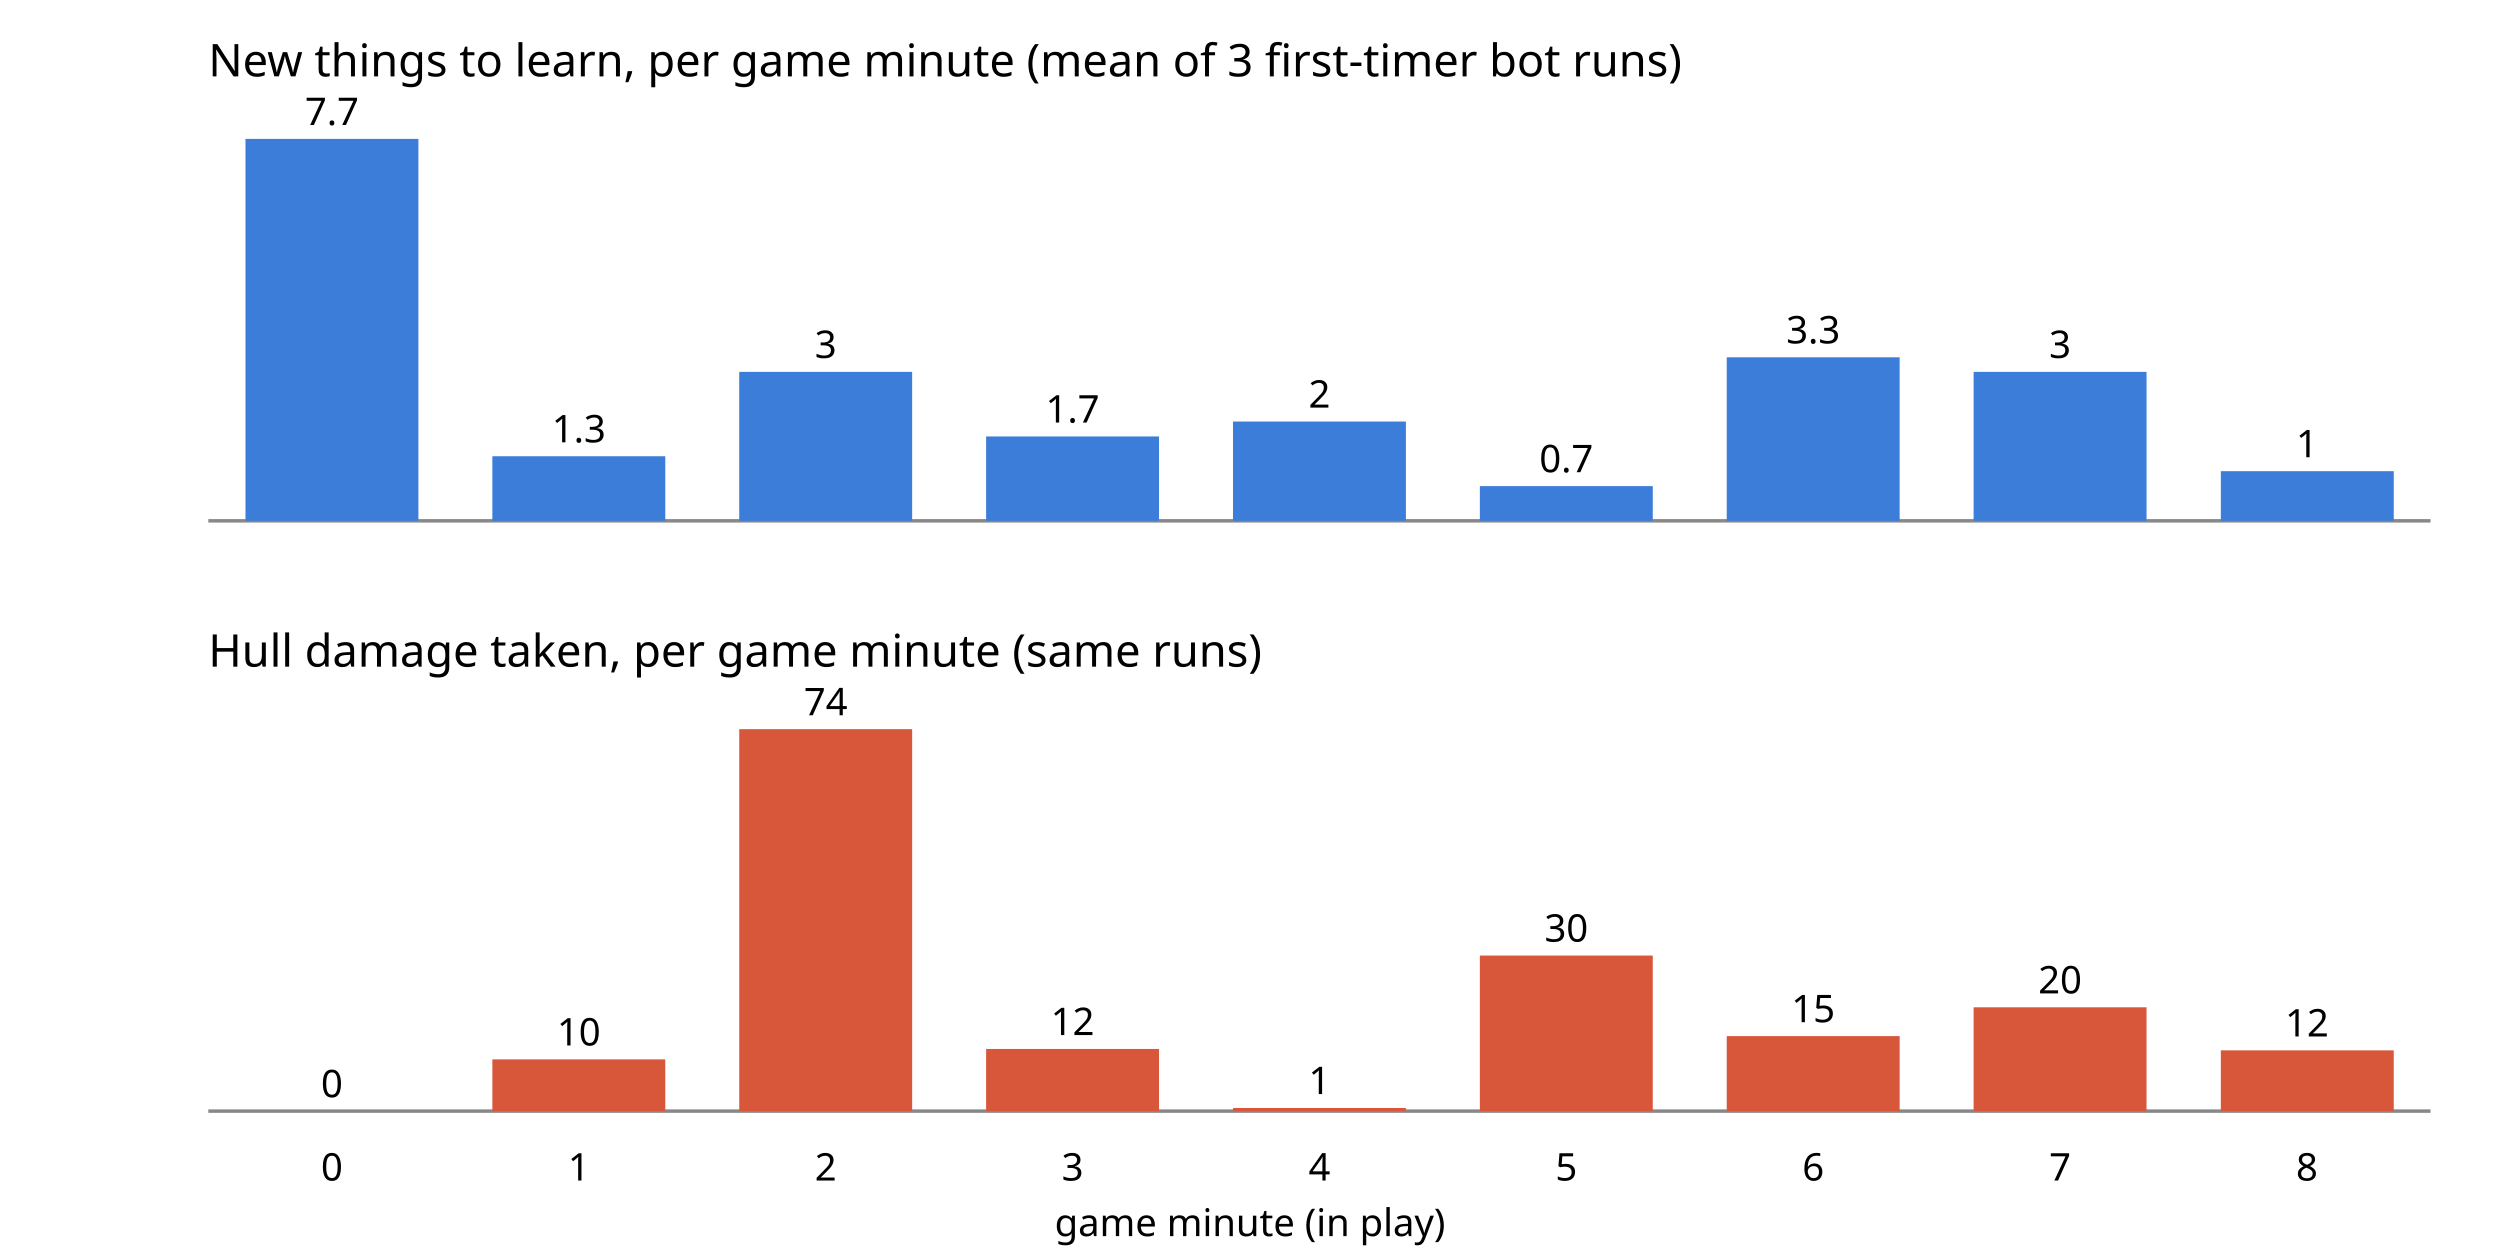
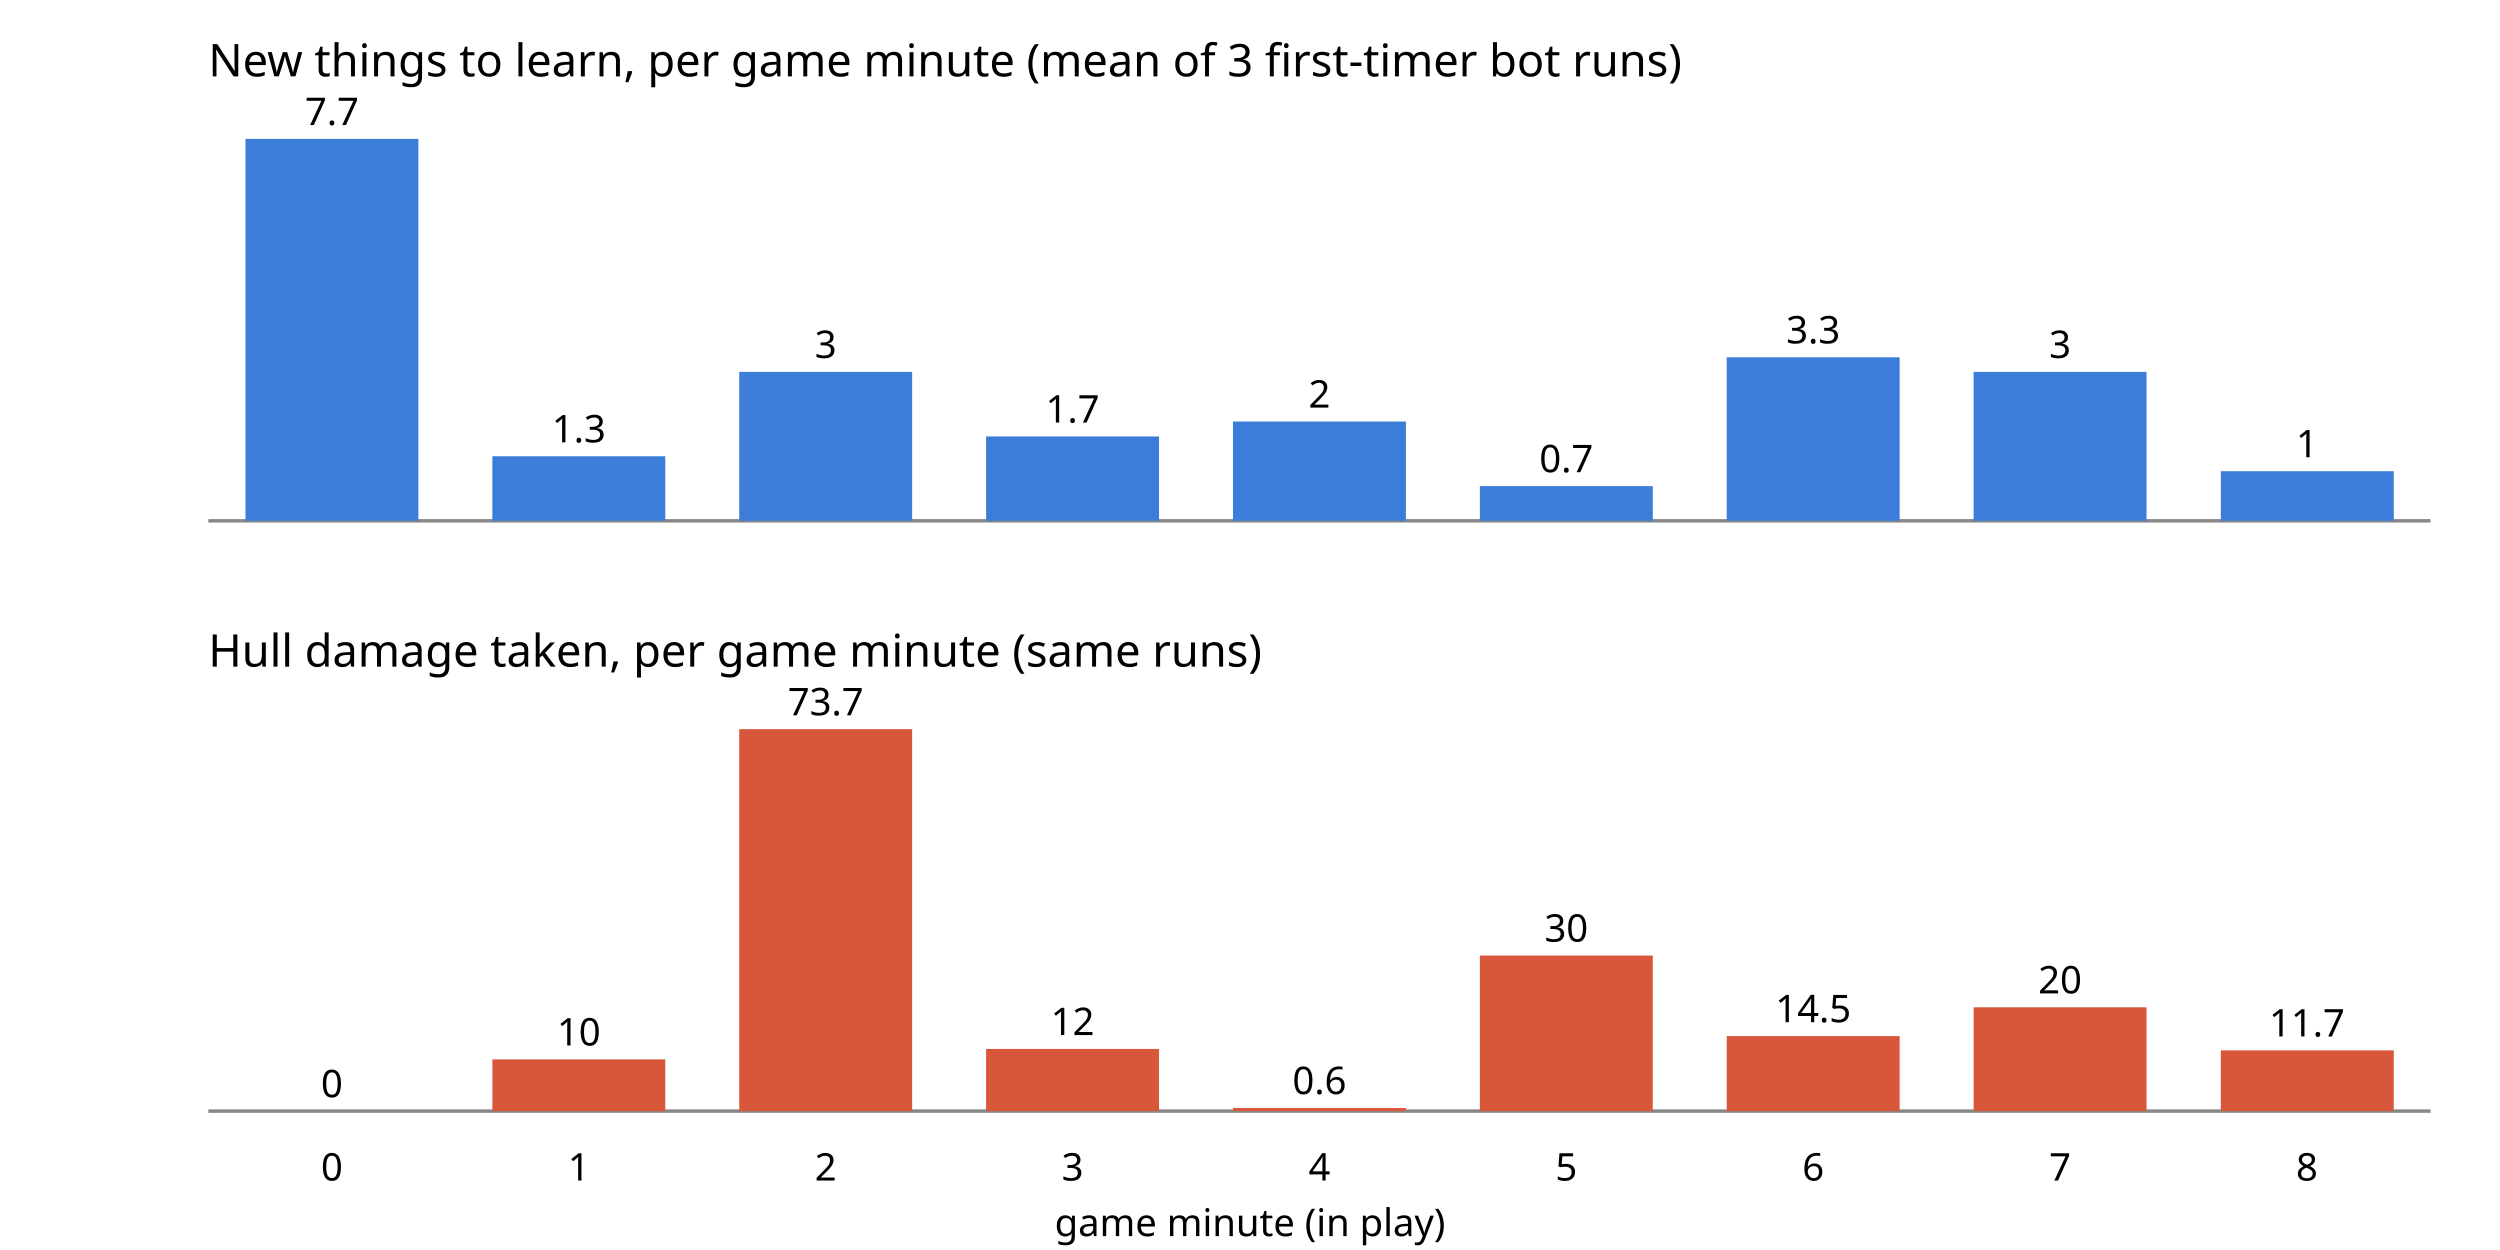
<svg xmlns="http://www.w3.org/2000/svg" width="720" height="360" font-family="sans-serif">
  <rect width="720" height="360" fill="#fff" />
  <text x="60" y="22" font-size="13">New things to learn, per game minute (mean of 3 first-timer bot runs)</text>
  <line x1="60" y1="150" x2="700" y2="150" stroke="#888" />
  <text x="60" y="192" font-size="13">Hull damage taken, per game minute (same runs)</text>
  <line x1="60" y1="320" x2="700" y2="320" stroke="#888" />
  <rect x="70.7" y="40.0" width="49.8" height="110.0" fill="#3b7dd8" />
  <text x="95.6" y="36.0" font-size="11" text-anchor="middle">7.7</text>
  <rect x="70.7" y="320.0" width="49.8" height="0.0" fill="#d8573b" />
  <text x="95.6" y="316.0" font-size="11" text-anchor="middle">0</text>
  <text x="95.6" y="340" font-size="11" text-anchor="middle">0</text>
  <rect x="141.8" y="131.4" width="49.8" height="18.6" fill="#3b7dd8" />
  <text x="166.7" y="127.4" font-size="11" text-anchor="middle">1.3</text>
  <rect x="141.8" y="305.1" width="49.8" height="14.9" fill="#d8573b" />
  <text x="166.7" y="301.1" font-size="11" text-anchor="middle">10</text>
  <text x="166.7" y="340" font-size="11" text-anchor="middle">1</text>
  <rect x="212.9" y="107.1" width="49.8" height="42.9" fill="#3b7dd8" />
  <text x="237.8" y="103.1" font-size="11" text-anchor="middle">3</text>
  <rect x="212.9" y="210.0" width="49.8" height="110.0" fill="#d8573b" />
-   <text x="237.8" y="206.0" font-size="11" text-anchor="middle">74</text>
+   <text x="237.8" y="206.0" font-size="11" text-anchor="middle">73.7</text>
  <text x="237.8" y="340" font-size="11" text-anchor="middle">2</text>
  <rect x="284.0" y="125.7" width="49.8" height="24.3" fill="#3b7dd8" />
  <text x="308.9" y="121.7" font-size="11" text-anchor="middle">1.7</text>
  <rect x="284.0" y="302.1" width="49.8" height="17.9" fill="#d8573b" />
  <text x="308.9" y="298.1" font-size="11" text-anchor="middle">12</text>
  <text x="308.9" y="340" font-size="11" text-anchor="middle">3</text>
  <rect x="355.1" y="121.4" width="49.8" height="28.6" fill="#3b7dd8" />
  <text x="380.0" y="117.4" font-size="11" text-anchor="middle">2</text>
  <rect x="355.1" y="319.1" width="49.8" height="0.9" fill="#d8573b" />
-   <text x="380.0" y="315.1" font-size="11" text-anchor="middle">1</text>
+   <text x="380.0" y="315.1" font-size="11" text-anchor="middle">0.6</text>
  <text x="380.0" y="340" font-size="11" text-anchor="middle">4</text>
  <rect x="426.2" y="140.0" width="49.8" height="10.0" fill="#3b7dd8" />
  <text x="451.1" y="136.0" font-size="11" text-anchor="middle">0.7</text>
  <rect x="426.2" y="275.2" width="49.8" height="44.8" fill="#d8573b" />
  <text x="451.1" y="271.2" font-size="11" text-anchor="middle">30</text>
  <text x="451.1" y="340" font-size="11" text-anchor="middle">5</text>
  <rect x="497.3" y="102.9" width="49.8" height="47.1" fill="#3b7dd8" />
  <text x="522.2" y="98.9" font-size="11" text-anchor="middle">3.3</text>
  <rect x="497.3" y="298.4" width="49.8" height="21.6" fill="#d8573b" />
-   <text x="522.2" y="294.4" font-size="11" text-anchor="middle">15</text>
+   <text x="522.2" y="294.4" font-size="11" text-anchor="middle">14.5</text>
  <text x="522.2" y="340" font-size="11" text-anchor="middle">6</text>
  <rect x="568.4" y="107.1" width="49.8" height="42.9" fill="#3b7dd8" />
  <text x="593.3" y="103.1" font-size="11" text-anchor="middle">3</text>
  <rect x="568.4" y="290.1" width="49.8" height="29.9" fill="#d8573b" />
  <text x="593.3" y="286.1" font-size="11" text-anchor="middle">20</text>
  <text x="593.3" y="340" font-size="11" text-anchor="middle">7</text>
  <rect x="639.6" y="135.7" width="49.8" height="14.3" fill="#3b7dd8" />
  <text x="664.4" y="131.7" font-size="11" text-anchor="middle">1</text>
  <rect x="639.6" y="302.5" width="49.8" height="17.5" fill="#d8573b" />
-   <text x="664.4" y="298.5" font-size="11" text-anchor="middle">12</text>
+   <text x="664.4" y="298.5" font-size="11" text-anchor="middle">11.7</text>
  <text x="664.4" y="340" font-size="11" text-anchor="middle">8</text>
  <text x="360" y="356" font-size="11" text-anchor="middle">game minute (in play)</text>
</svg>
